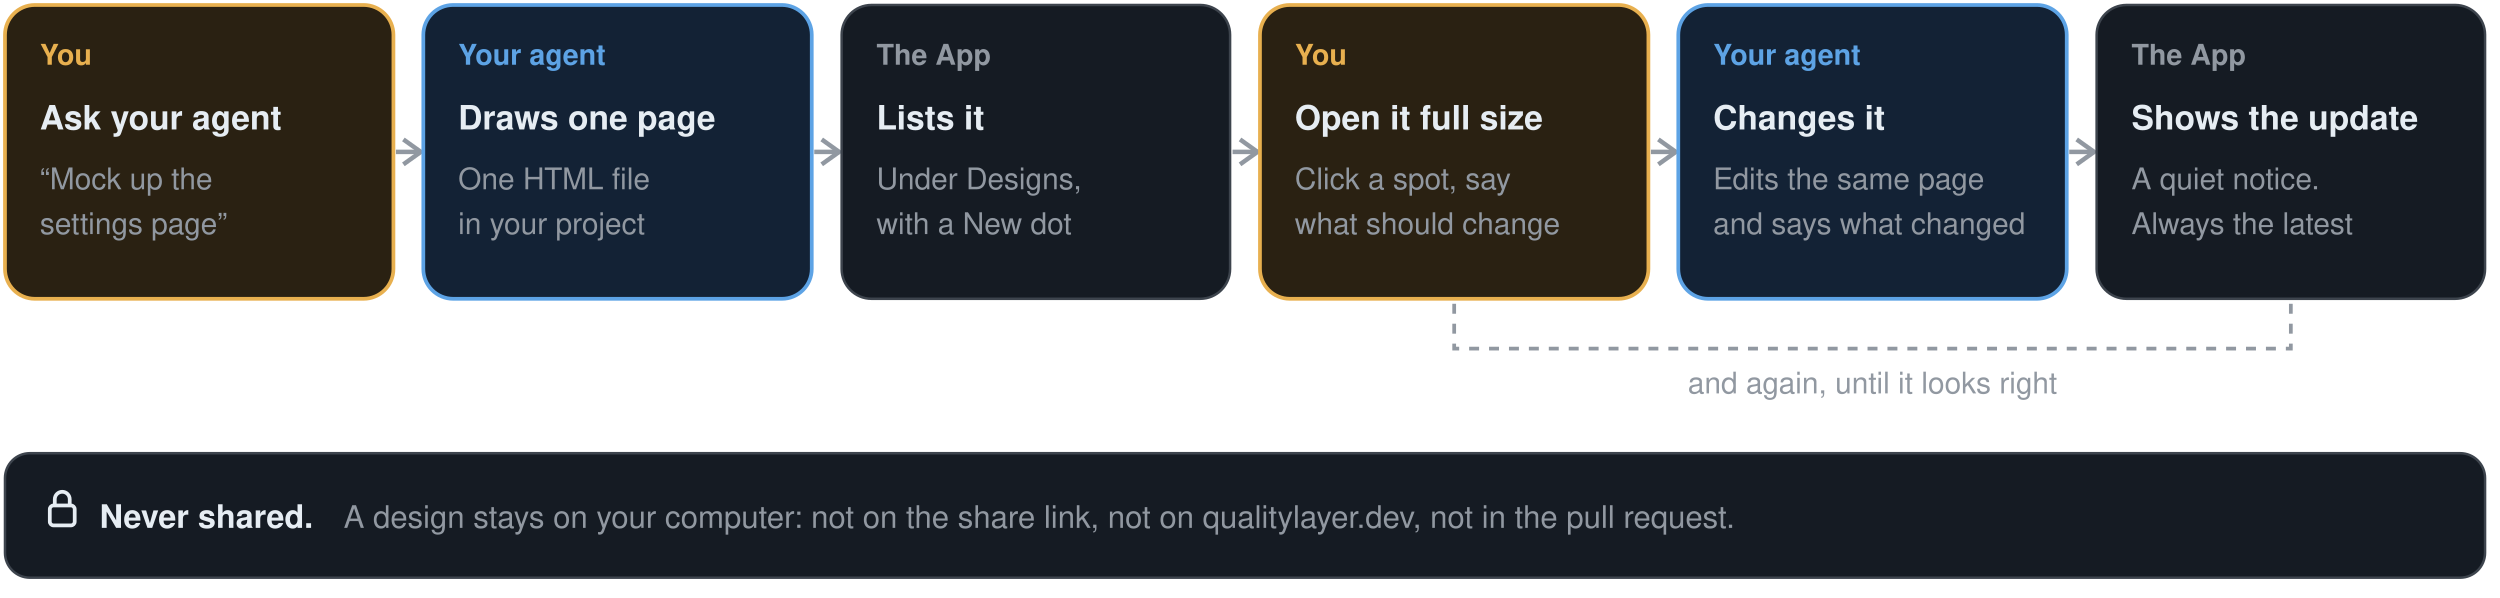
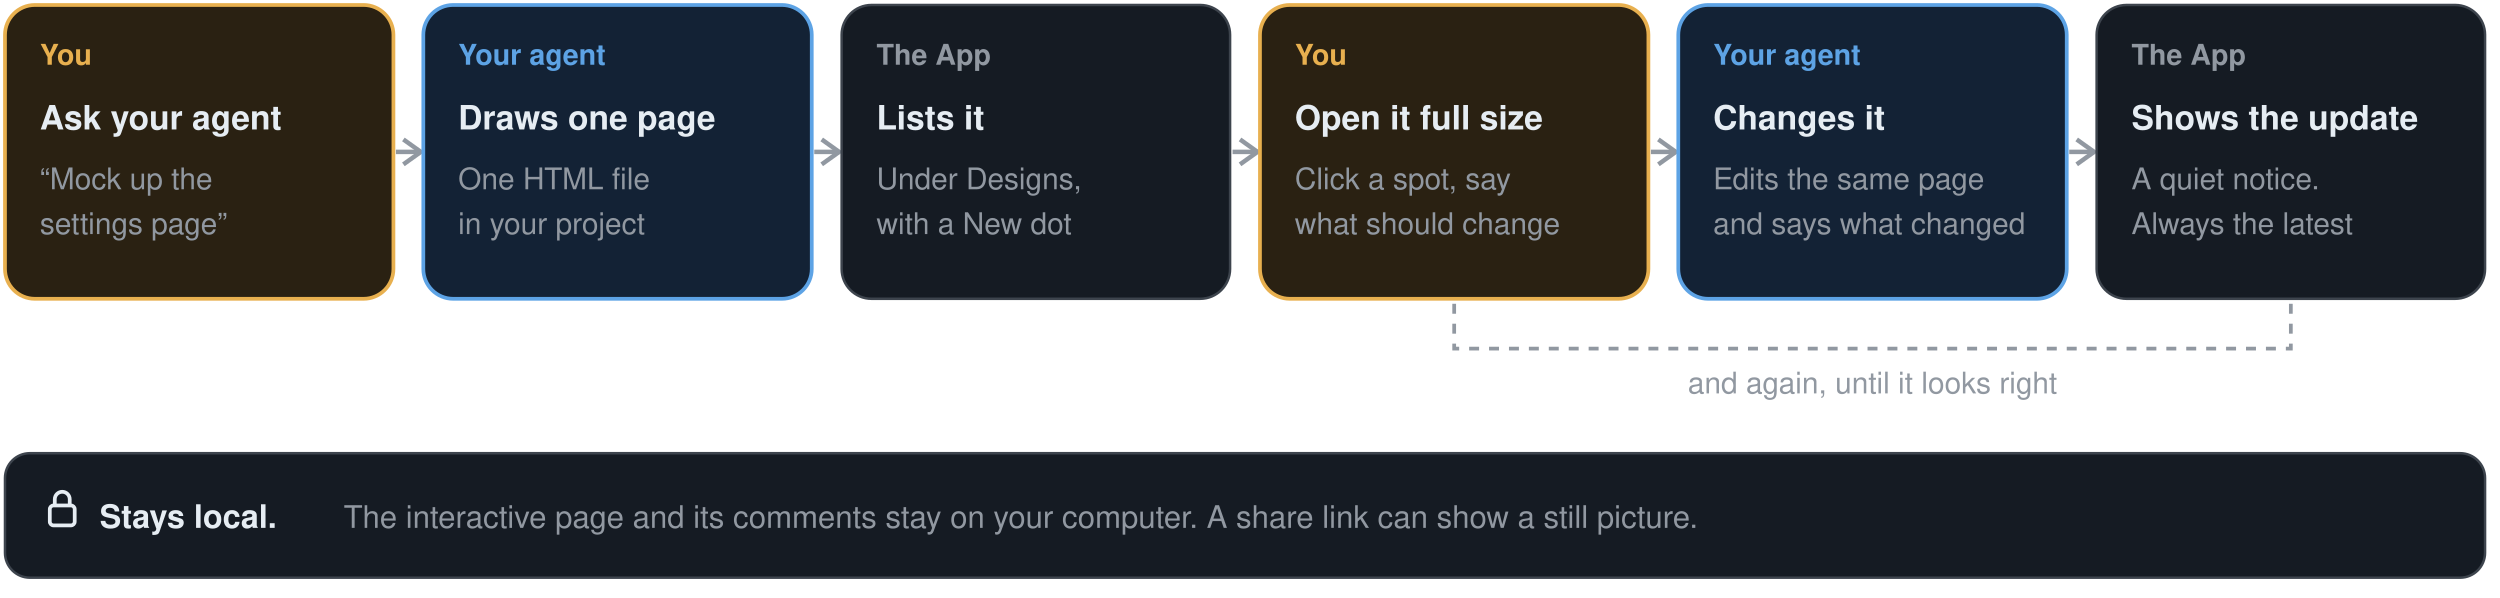
- <svg xmlns="http://www.w3.org/2000/svg" width="1004" height="240" viewBox="-2 -2 1004 240" role="img" aria-label="What a design is: you ask your agent, it draws one HTML page in your project, the App lists it under Designs; you open it full size and comment on a spot, the agent changes the same page and the App shows the update; a design is never shared">
+ <svg xmlns="http://www.w3.org/2000/svg" width="1004" height="240" viewBox="-2 -2 1004 240" role="img" aria-label="Designs: ask your agent, open its page full size, comment on a spot and see its update; the interactive page stays local, and a share link can show a still picture">
  <rect x="0" y="0" width="156" height="118" rx="12" fill="#2a2112" stroke="#e8b04f" stroke-width="1.5" />
  <text x="14" y="24" font-family="-apple-system, BlinkMacSystemFont, 'Segoe UI', 'Helvetica Neue', Helvetica, Arial, sans-serif" font-size="11.5" font-weight="650" fill="#e8b04f" text-anchor="start">You</text>
  <text x="14" y="50" font-family="-apple-system, BlinkMacSystemFont, 'Segoe UI', 'Helvetica Neue', Helvetica, Arial, sans-serif" font-size="13.5" font-weight="650" fill="#e6edf3" text-anchor="start">Ask your agent</text>
  <text x="14" y="74" font-family="-apple-system, BlinkMacSystemFont, 'Segoe UI', 'Helvetica Neue', Helvetica, Arial, sans-serif" font-size="12" font-weight="400" fill="#9198a1" text-anchor="start">“Mock up the</text>
  <text x="14" y="92" font-family="-apple-system, BlinkMacSystemFont, 'Segoe UI', 'Helvetica Neue', Helvetica, Arial, sans-serif" font-size="12" font-weight="400" fill="#9198a1" text-anchor="start">settings page”</text>
  <path d="M157 59 L167 59" stroke="#9198a1" stroke-width="1.8" />
  <path d="M160 54 l7 5 l-7 5" fill="none" stroke="#9198a1" stroke-width="1.8" />
  <rect x="168" y="0" width="156" height="118" rx="12" fill="#132235" stroke="#5da3e5" stroke-width="1.5" />
  <text x="182" y="24" font-family="-apple-system, BlinkMacSystemFont, 'Segoe UI', 'Helvetica Neue', Helvetica, Arial, sans-serif" font-size="11.5" font-weight="650" fill="#5da3e5" text-anchor="start">Your agent</text>
  <text x="182" y="50" font-family="-apple-system, BlinkMacSystemFont, 'Segoe UI', 'Helvetica Neue', Helvetica, Arial, sans-serif" font-size="13.5" font-weight="650" fill="#e6edf3" text-anchor="start">Draws one page</text>
  <text x="182" y="74" font-family="-apple-system, BlinkMacSystemFont, 'Segoe UI', 'Helvetica Neue', Helvetica, Arial, sans-serif" font-size="12" font-weight="400" fill="#9198a1" text-anchor="start">One HTML file</text>
  <text x="182" y="92" font-family="-apple-system, BlinkMacSystemFont, 'Segoe UI', 'Helvetica Neue', Helvetica, Arial, sans-serif" font-size="12" font-weight="400" fill="#9198a1" text-anchor="start">in your project</text>
  <path d="M325 59 L335 59" stroke="#9198a1" stroke-width="1.8" />
  <path d="M328 54 l7 5 l-7 5" fill="none" stroke="#9198a1" stroke-width="1.8" />
  <rect x="336" y="0" width="156" height="118" rx="12" fill="#151b23" stroke="#3d444d" stroke-width="1" />
  <text x="350" y="24" font-family="-apple-system, BlinkMacSystemFont, 'Segoe UI', 'Helvetica Neue', Helvetica, Arial, sans-serif" font-size="11.5" font-weight="650" fill="#9198a1" text-anchor="start">The App</text>
  <text x="350" y="50" font-family="-apple-system, BlinkMacSystemFont, 'Segoe UI', 'Helvetica Neue', Helvetica, Arial, sans-serif" font-size="13.5" font-weight="650" fill="#e6edf3" text-anchor="start">Lists it</text>
  <text x="350" y="74" font-family="-apple-system, BlinkMacSystemFont, 'Segoe UI', 'Helvetica Neue', Helvetica, Arial, sans-serif" font-size="12" font-weight="400" fill="#9198a1" text-anchor="start">Under Designs,</text>
  <text x="350" y="92" font-family="-apple-system, BlinkMacSystemFont, 'Segoe UI', 'Helvetica Neue', Helvetica, Arial, sans-serif" font-size="12" font-weight="400" fill="#9198a1" text-anchor="start">with a New dot</text>
  <path d="M493 59 L503 59" stroke="#9198a1" stroke-width="1.8" />
  <path d="M496 54 l7 5 l-7 5" fill="none" stroke="#9198a1" stroke-width="1.8" />
  <rect x="504" y="0" width="156" height="118" rx="12" fill="#2a2112" stroke="#e8b04f" stroke-width="1.5" />
  <text x="518" y="24" font-family="-apple-system, BlinkMacSystemFont, 'Segoe UI', 'Helvetica Neue', Helvetica, Arial, sans-serif" font-size="11.5" font-weight="650" fill="#e8b04f" text-anchor="start">You</text>
  <text x="518" y="50" font-family="-apple-system, BlinkMacSystemFont, 'Segoe UI', 'Helvetica Neue', Helvetica, Arial, sans-serif" font-size="13.5" font-weight="650" fill="#e6edf3" text-anchor="start">Open it full size</text>
  <text x="518" y="74" font-family="-apple-system, BlinkMacSystemFont, 'Segoe UI', 'Helvetica Neue', Helvetica, Arial, sans-serif" font-size="12" font-weight="400" fill="#9198a1" text-anchor="start">Click a spot, say</text>
  <text x="518" y="92" font-family="-apple-system, BlinkMacSystemFont, 'Segoe UI', 'Helvetica Neue', Helvetica, Arial, sans-serif" font-size="12" font-weight="400" fill="#9198a1" text-anchor="start">what should change</text>
  <path d="M661 59 L671 59" stroke="#9198a1" stroke-width="1.8" />
  <path d="M664 54 l7 5 l-7 5" fill="none" stroke="#9198a1" stroke-width="1.8" />
  <rect x="672" y="0" width="156" height="118" rx="12" fill="#132235" stroke="#5da3e5" stroke-width="1.5" />
  <text x="686" y="24" font-family="-apple-system, BlinkMacSystemFont, 'Segoe UI', 'Helvetica Neue', Helvetica, Arial, sans-serif" font-size="11.5" font-weight="650" fill="#5da3e5" text-anchor="start">Your agent</text>
  <text x="686" y="50" font-family="-apple-system, BlinkMacSystemFont, 'Segoe UI', 'Helvetica Neue', Helvetica, Arial, sans-serif" font-size="13.5" font-weight="650" fill="#e6edf3" text-anchor="start">Changes it</text>
  <text x="686" y="74" font-family="-apple-system, BlinkMacSystemFont, 'Segoe UI', 'Helvetica Neue', Helvetica, Arial, sans-serif" font-size="12" font-weight="400" fill="#9198a1" text-anchor="start">Edits the same page</text>
  <text x="686" y="92" font-family="-apple-system, BlinkMacSystemFont, 'Segoe UI', 'Helvetica Neue', Helvetica, Arial, sans-serif" font-size="12" font-weight="400" fill="#9198a1" text-anchor="start">and says what changed</text>
  <path d="M829 59 L839 59" stroke="#9198a1" stroke-width="1.8" />
  <path d="M832 54 l7 5 l-7 5" fill="none" stroke="#9198a1" stroke-width="1.8" />
  <rect x="840" y="0" width="156" height="118" rx="12" fill="#151b23" stroke="#3d444d" stroke-width="1" />
  <text x="854" y="24" font-family="-apple-system, BlinkMacSystemFont, 'Segoe UI', 'Helvetica Neue', Helvetica, Arial, sans-serif" font-size="11.5" font-weight="650" fill="#9198a1" text-anchor="start">The App</text>
  <text x="854" y="50" font-family="-apple-system, BlinkMacSystemFont, 'Segoe UI', 'Helvetica Neue', Helvetica, Arial, sans-serif" font-size="13.5" font-weight="650" fill="#e6edf3" text-anchor="start">Shows the update</text>
  <text x="854" y="74" font-family="-apple-system, BlinkMacSystemFont, 'Segoe UI', 'Helvetica Neue', Helvetica, Arial, sans-serif" font-size="12" font-weight="400" fill="#9198a1" text-anchor="start">A quiet notice.</text>
  <text x="854" y="92" font-family="-apple-system, BlinkMacSystemFont, 'Segoe UI', 'Helvetica Neue', Helvetica, Arial, sans-serif" font-size="12" font-weight="400" fill="#9198a1" text-anchor="start">Always the latest</text>
  <path d="M582 120 V138 H918 V120" fill="none" stroke="#9198a1" stroke-width="1.5" stroke-dasharray="4 4" />
  <text x="750" y="156" font-family="-apple-system, BlinkMacSystemFont, 'Segoe UI', 'Helvetica Neue', Helvetica, Arial, sans-serif" font-size="12" font-weight="500" fill="#9198a1" text-anchor="middle">and again, until it looks right</text>
  <rect x="0" y="180" width="996" height="50" rx="10" fill="#151b23" stroke="#3d444d" />
  <rect x="18" y="201" width="10" height="8" rx="1.5" fill="none" stroke="#e6edf3" stroke-width="1.5" />
  <path d="M20 201 v-2.5 a3 3 0 0 1 6 0 v2.5" fill="none" stroke="#e6edf3" stroke-width="1.5" />
-   <text x="38" y="210" font-family="-apple-system, BlinkMacSystemFont, 'Segoe UI', 'Helvetica Neue', Helvetica, Arial, sans-serif" font-size="13" font-weight="650" fill="#e6edf3" text-anchor="start">Never shared.</text>
-   <text x="136" y="210" font-family="-apple-system, BlinkMacSystemFont, 'Segoe UI', 'Helvetica Neue', Helvetica, Arial, sans-serif" font-size="12.5" font-weight="400" fill="#9198a1" text-anchor="start">A design stays on your computer: not on the share link, not on qualitylayer.dev, not in the pull request.</text>
+   <text x="38" y="210" font-family="-apple-system, BlinkMacSystemFont, 'Segoe UI', 'Helvetica Neue', Helvetica, Arial, sans-serif" font-size="13" font-weight="650" fill="#e6edf3" text-anchor="start">Stays local.</text>
+   <text x="136" y="210" font-family="-apple-system, BlinkMacSystemFont, 'Segoe UI', 'Helvetica Neue', Helvetica, Arial, sans-serif" font-size="12.5" font-weight="400" fill="#9198a1" text-anchor="start">The interactive page and its comments stay on your computer. A share link can show a still picture.</text>
</svg>
